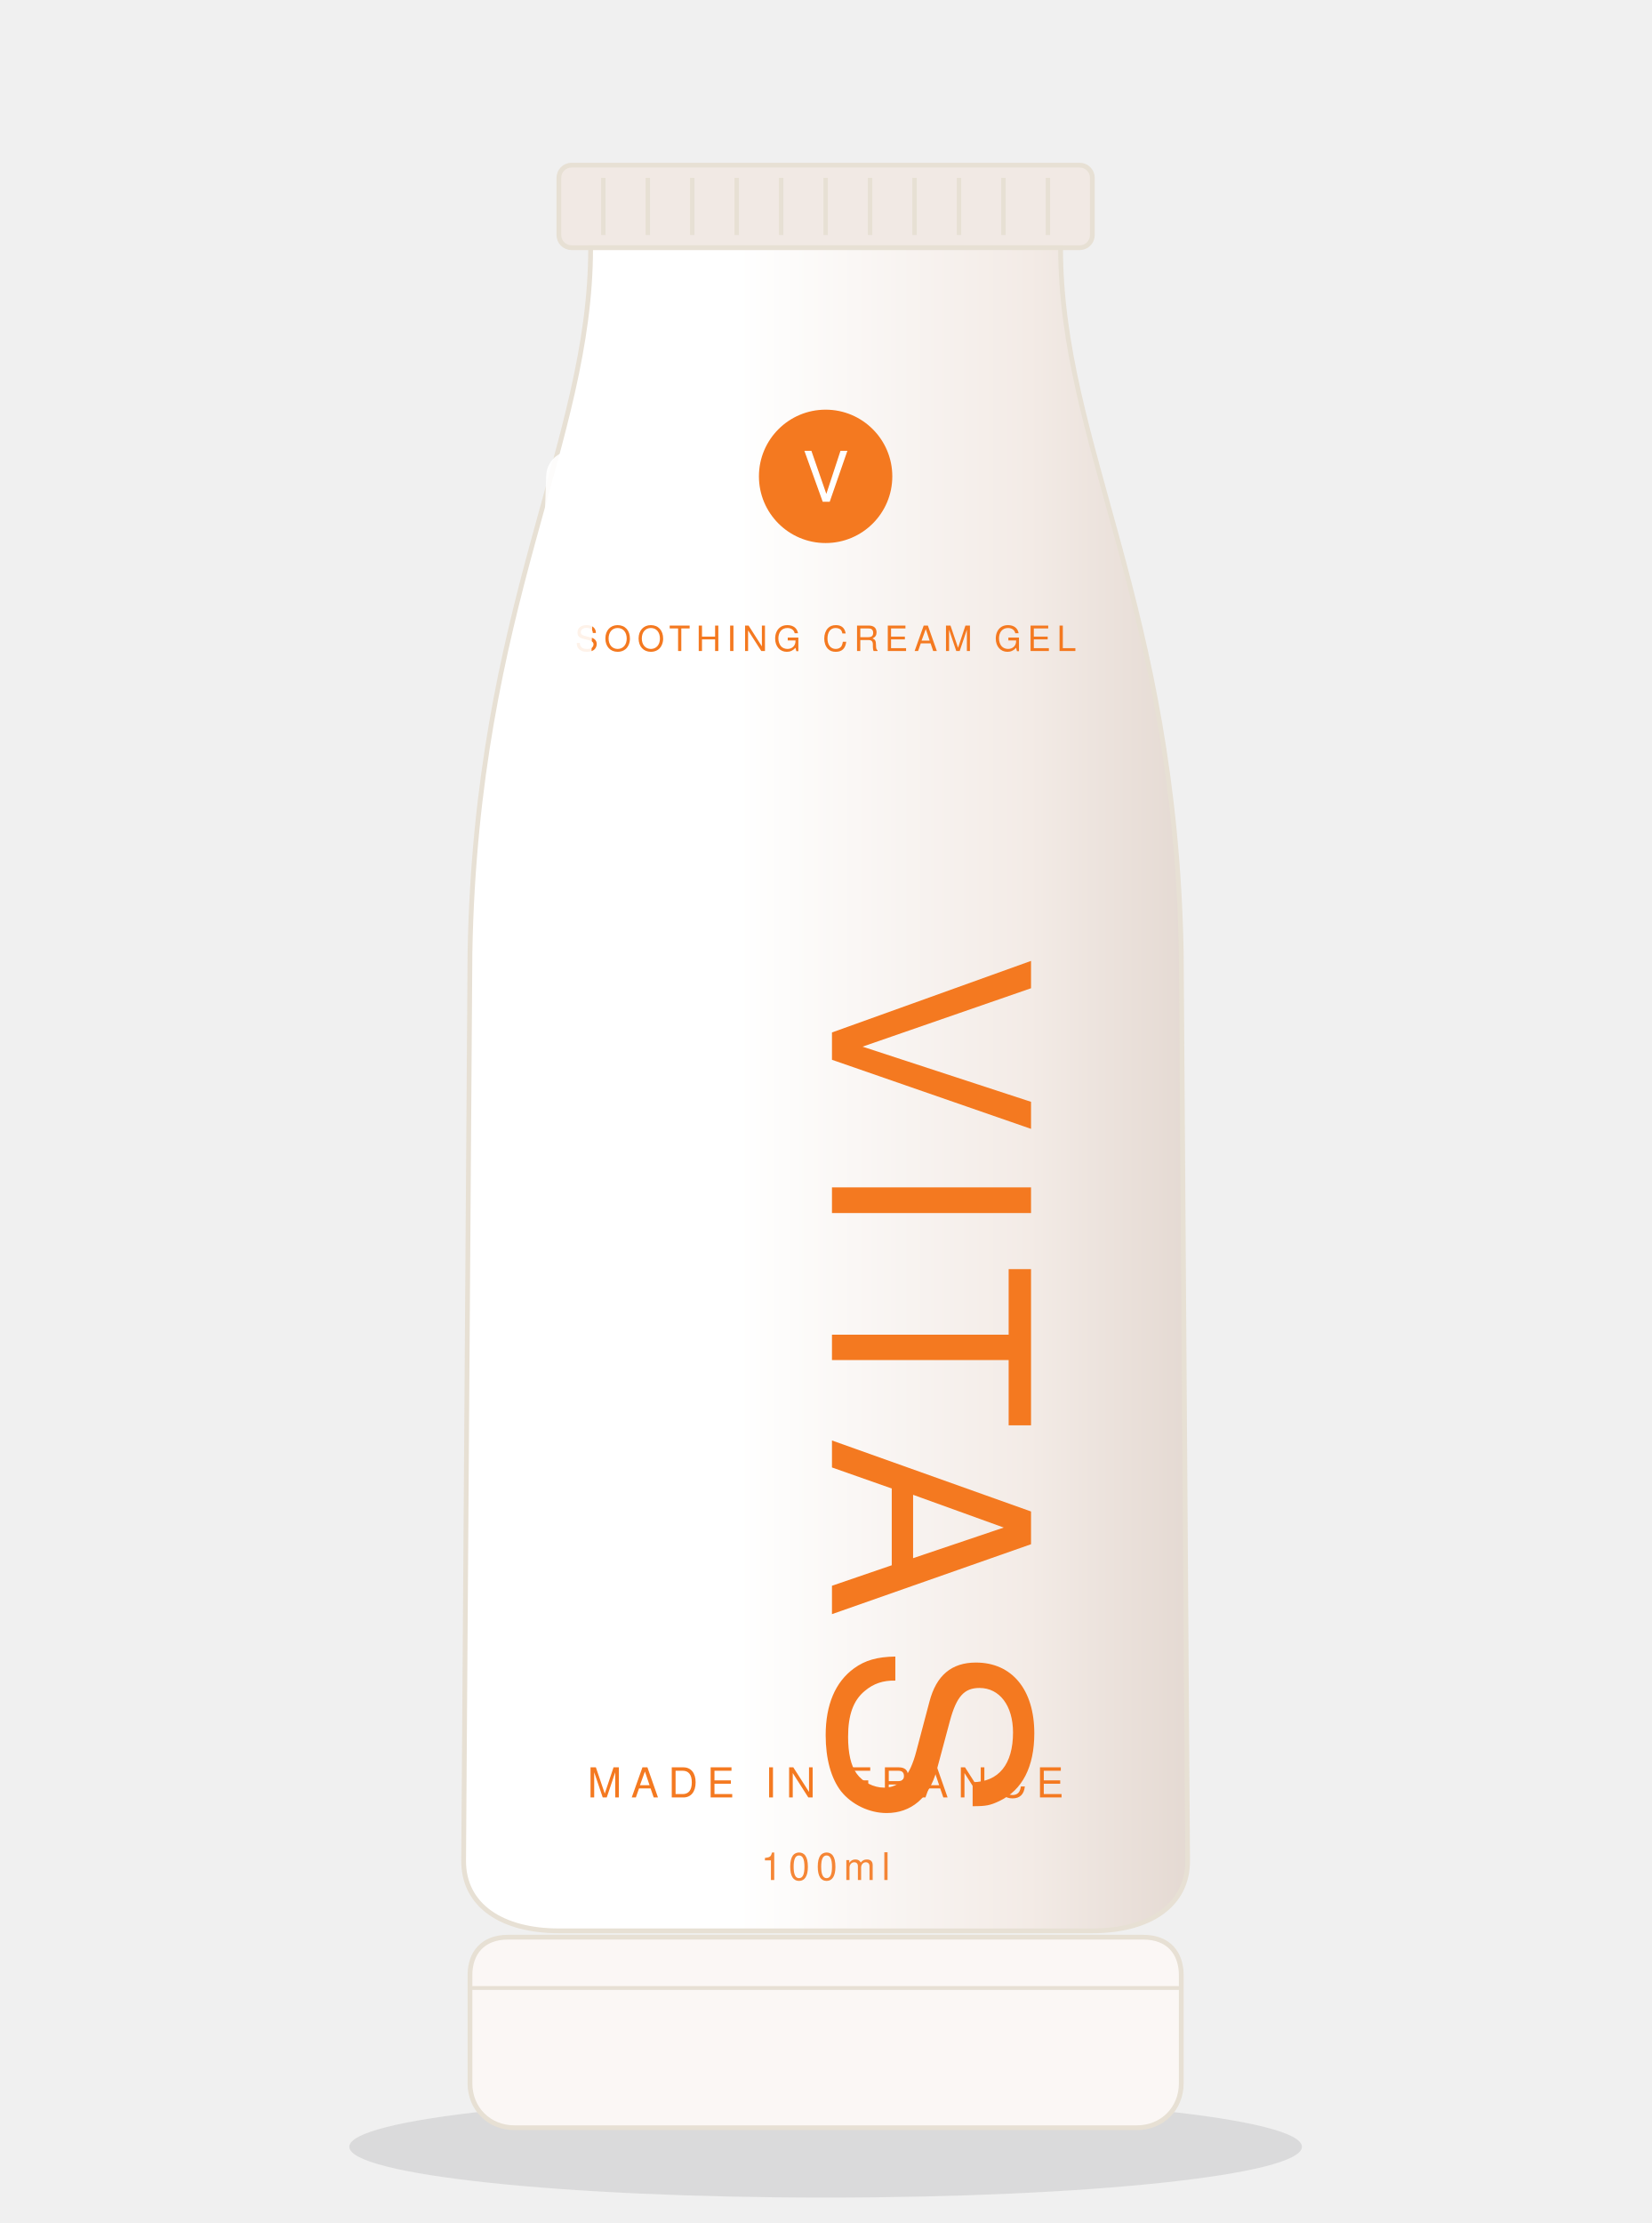
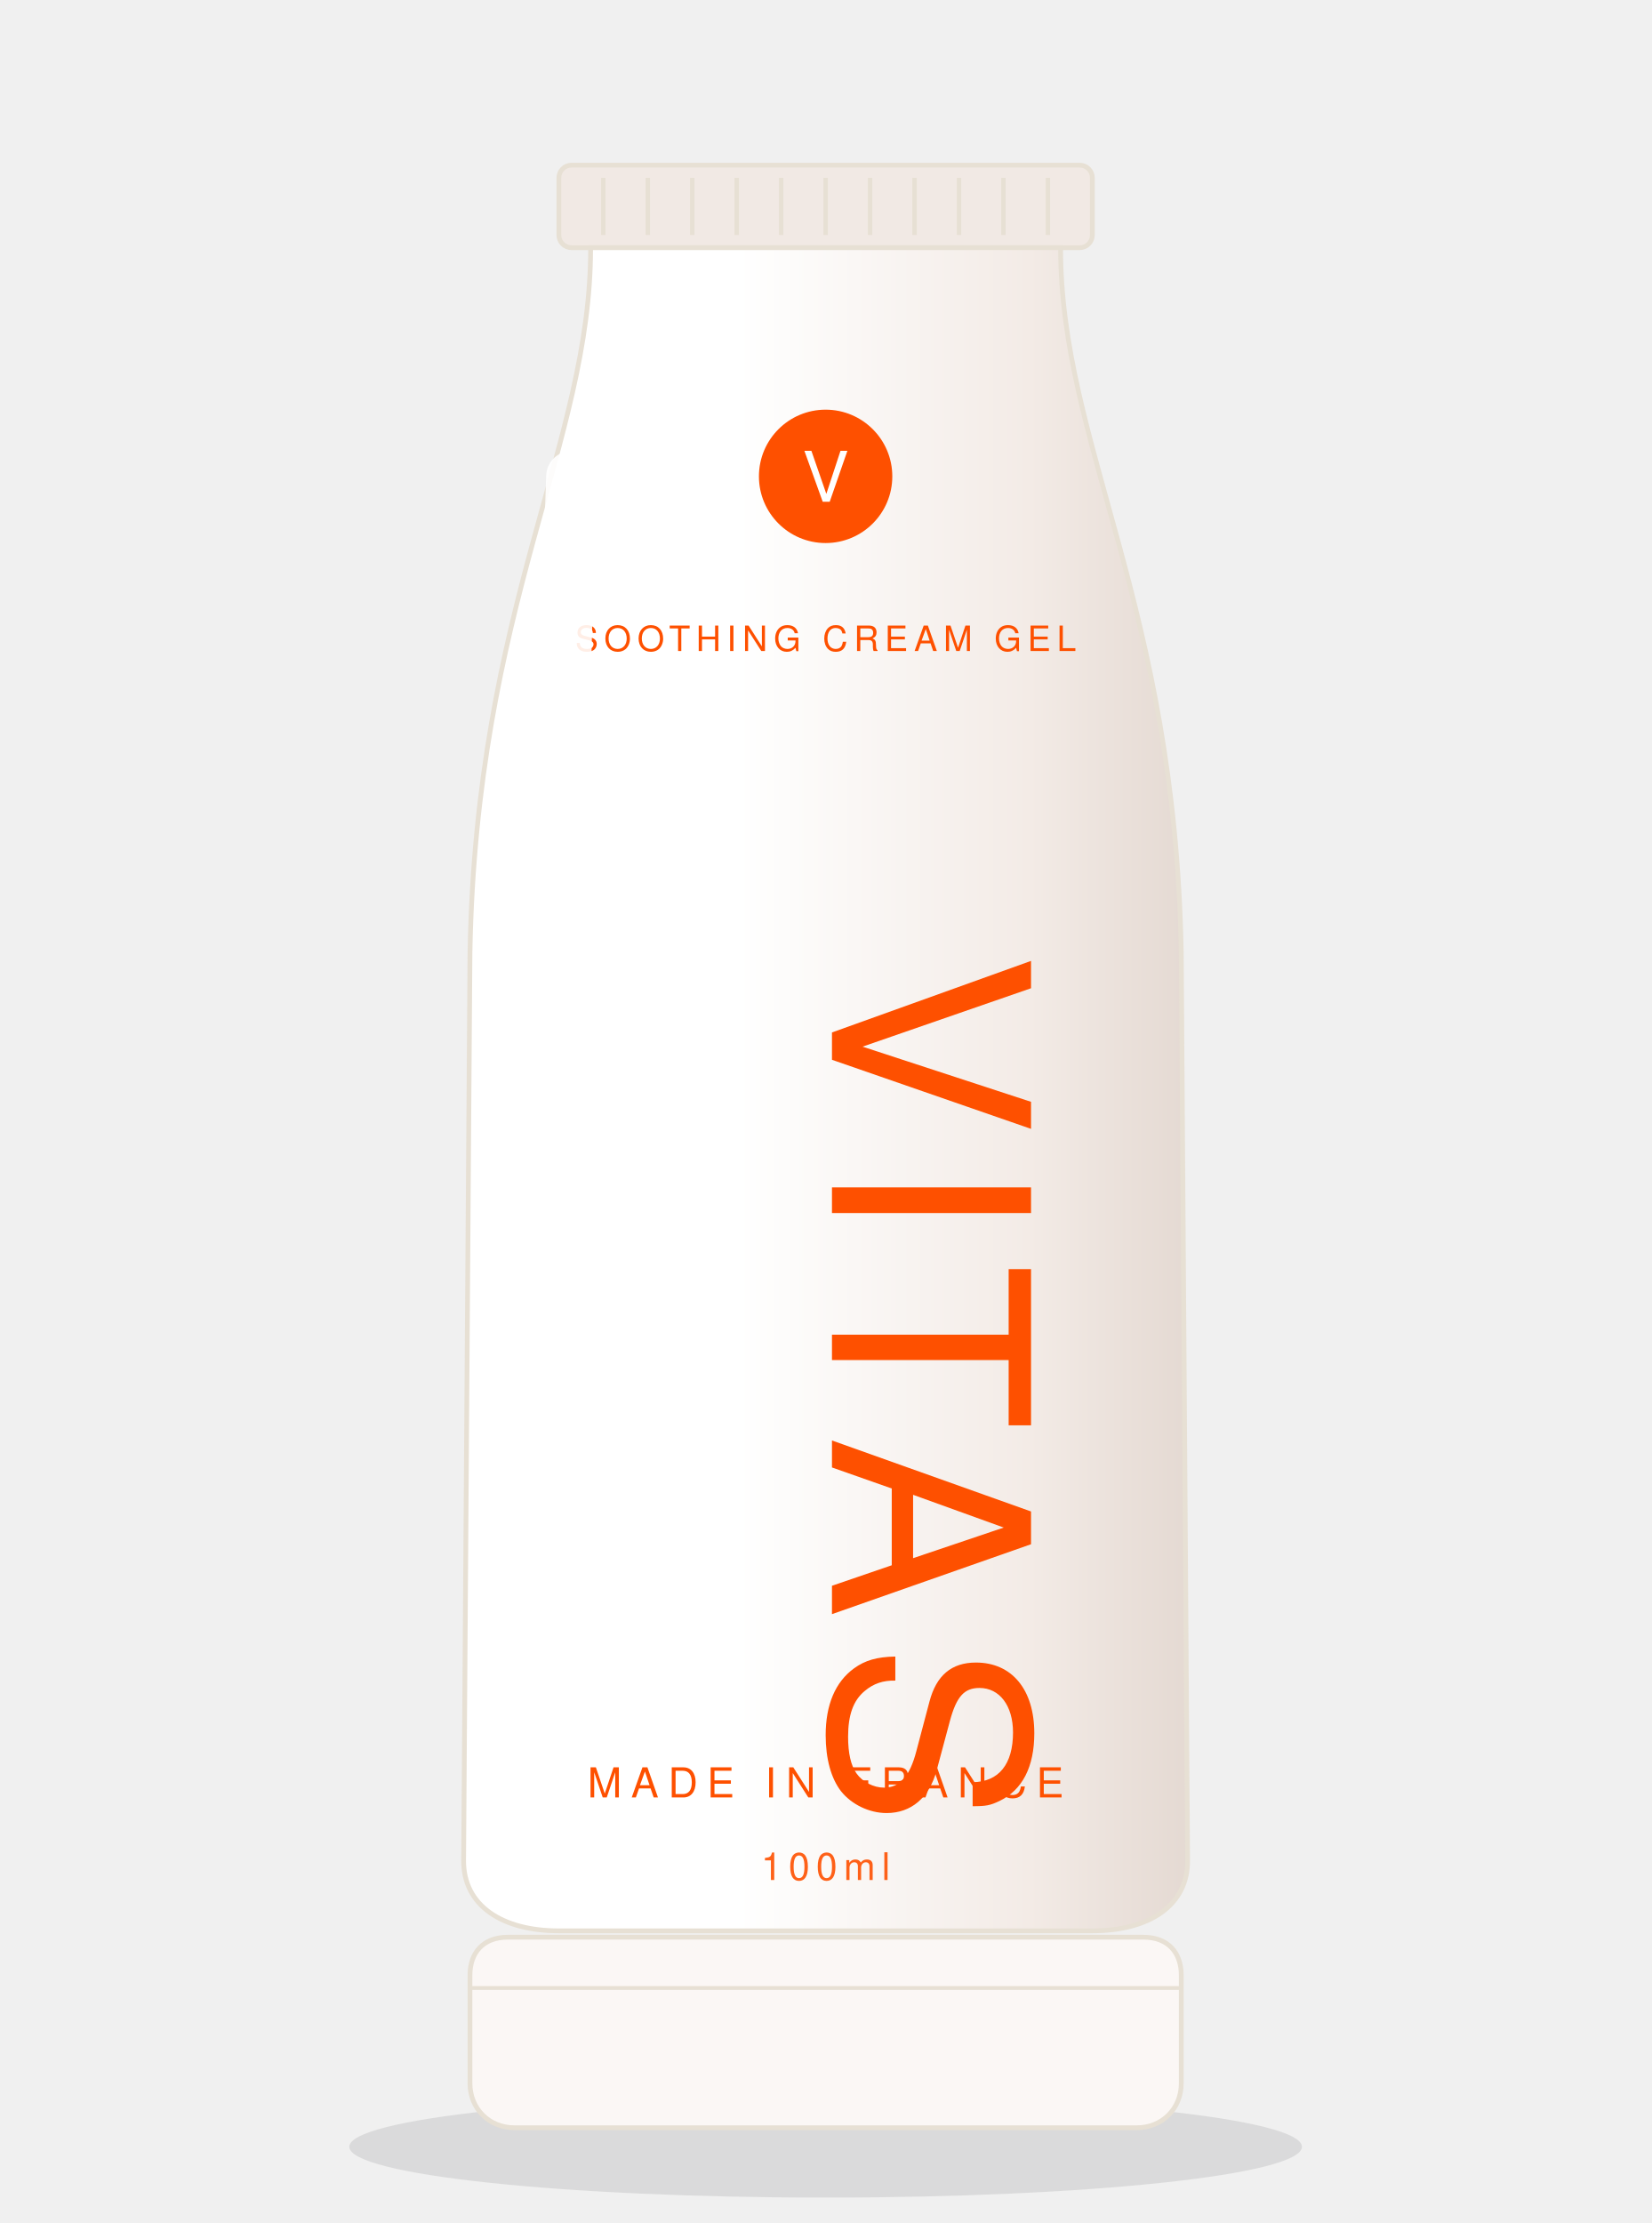
<svg xmlns="http://www.w3.org/2000/svg" viewBox="0 0 520 700" width="520" height="700" role="img" aria-label="VITAS Soothing Cream Gel 100ml">
  <defs>
    <linearGradient id="tube" x1="0" y1="0" x2="1" y2="0">
      <stop offset="0" stop-color="#FFFFFF" />
      <stop offset="0.38" stop-color="#FFFFFF" />
      <stop offset="0.78" stop-color="#F3EBE6" />
      <stop offset="1" stop-color="#E4D9D2" />
    </linearGradient>
  </defs>
  <ellipse cx="260" cy="676" rx="150" ry="16" fill="#17181A" opacity="0.1" />
  <rect x="176" y="52" width="168" height="26" rx="4" fill="#F1E9E4" stroke="#E7E0D4" stroke-width="1.5" />
  <g stroke="#E7E0D4" stroke-width="1.4">
    <path d="M190,56 v18" />
    <path d="M204,56 v18" />
    <path d="M218,56 v18" />
    <path d="M232,56 v18" />
    <path d="M246,56 v18" />
    <path d="M260,56 v18" />
    <path d="M274,56 v18" />
    <path d="M288,56 v18" />
    <path d="M302,56 v18" />
    <path d="M316,56 v18" />
    <path d="M330,56 v18" />
  </g>
  <path d="M186,78 C186,140 150,190 148,300 L146,586 C146,600 158,608 176,608 L344,608            C362,608 374,600 374,586 L372,300 C370,190 334,140 334,78 Z" fill="url(#tube)" stroke="#E7E0D4" stroke-width="1.5" />
  <path d="M160,610 h200 c8,0 12,5 12,12 v34 c0,8 -6,14 -14,14 H162 c-8,0 -14,-6 -14,-14 v-34 c0,-7 4,-12 12,-12 Z" fill="#FBF7F5" stroke="#E7E0D4" stroke-width="1.5" />
  <path d="M148,626 h224" stroke="#E7E0D4" stroke-width="1.2" />
-   <circle cx="260" cy="150" r="21" fill="#F47920" />
+   <circle cx="260" cy="150" r="21" fill="#FE5000" />
  <text x="260" y="158" text-anchor="middle" font-family="Helvetica, Arial, sans-serif" font-size="22" font-weight="500" fill="#FFFFFF">V</text>
-   <text x="260" y="205" text-anchor="middle" font-family="Helvetica, Arial, sans-serif" font-size="11" letter-spacing="1.9" fill="#F47920">SOOTHING CREAM GEL</text>
-   <text x="262" y="300" text-anchor="start" transform="rotate(90 262 300)" font-family="Helvetica, Arial, sans-serif" font-size="86" font-weight="300" letter-spacing="10" fill="#F47920">VITAS</text>
-   <text x="260" y="566" text-anchor="middle" font-family="Helvetica, Arial, sans-serif" font-size="13" letter-spacing="3" fill="#F47920">MADE IN FRANCE</text>
-   <text x="260" y="592" text-anchor="middle" font-family="Helvetica, Arial, sans-serif" font-size="12" letter-spacing="2" fill="#F47920" opacity="0.9">100ml</text>
+   <text x="260" y="205" text-anchor="middle" font-family="Helvetica, Arial, sans-serif" font-size="11" letter-spacing="1.9" fill="#FE5000">SOOTHING CREAM GEL</text>
+   <text x="262" y="300" text-anchor="start" transform="rotate(90 262 300)" font-family="Helvetica, Arial, sans-serif" font-size="86" font-weight="300" letter-spacing="10" fill="#FE5000">VITAS</text>
+   <text x="260" y="566" text-anchor="middle" font-family="Helvetica, Arial, sans-serif" font-size="13" letter-spacing="3" fill="#FE5000">MADE IN FRANCE</text>
+   <text x="260" y="592" text-anchor="middle" font-family="Helvetica, Arial, sans-serif" font-size="12" letter-spacing="2" fill="#FE5000" opacity="0.9">100ml</text>
  <path d="M180,150 C176,260 174,420 176,560" stroke="#FFFFFF" stroke-opacity="0.9" stroke-width="16" stroke-linecap="round" fill="none" />
</svg>
